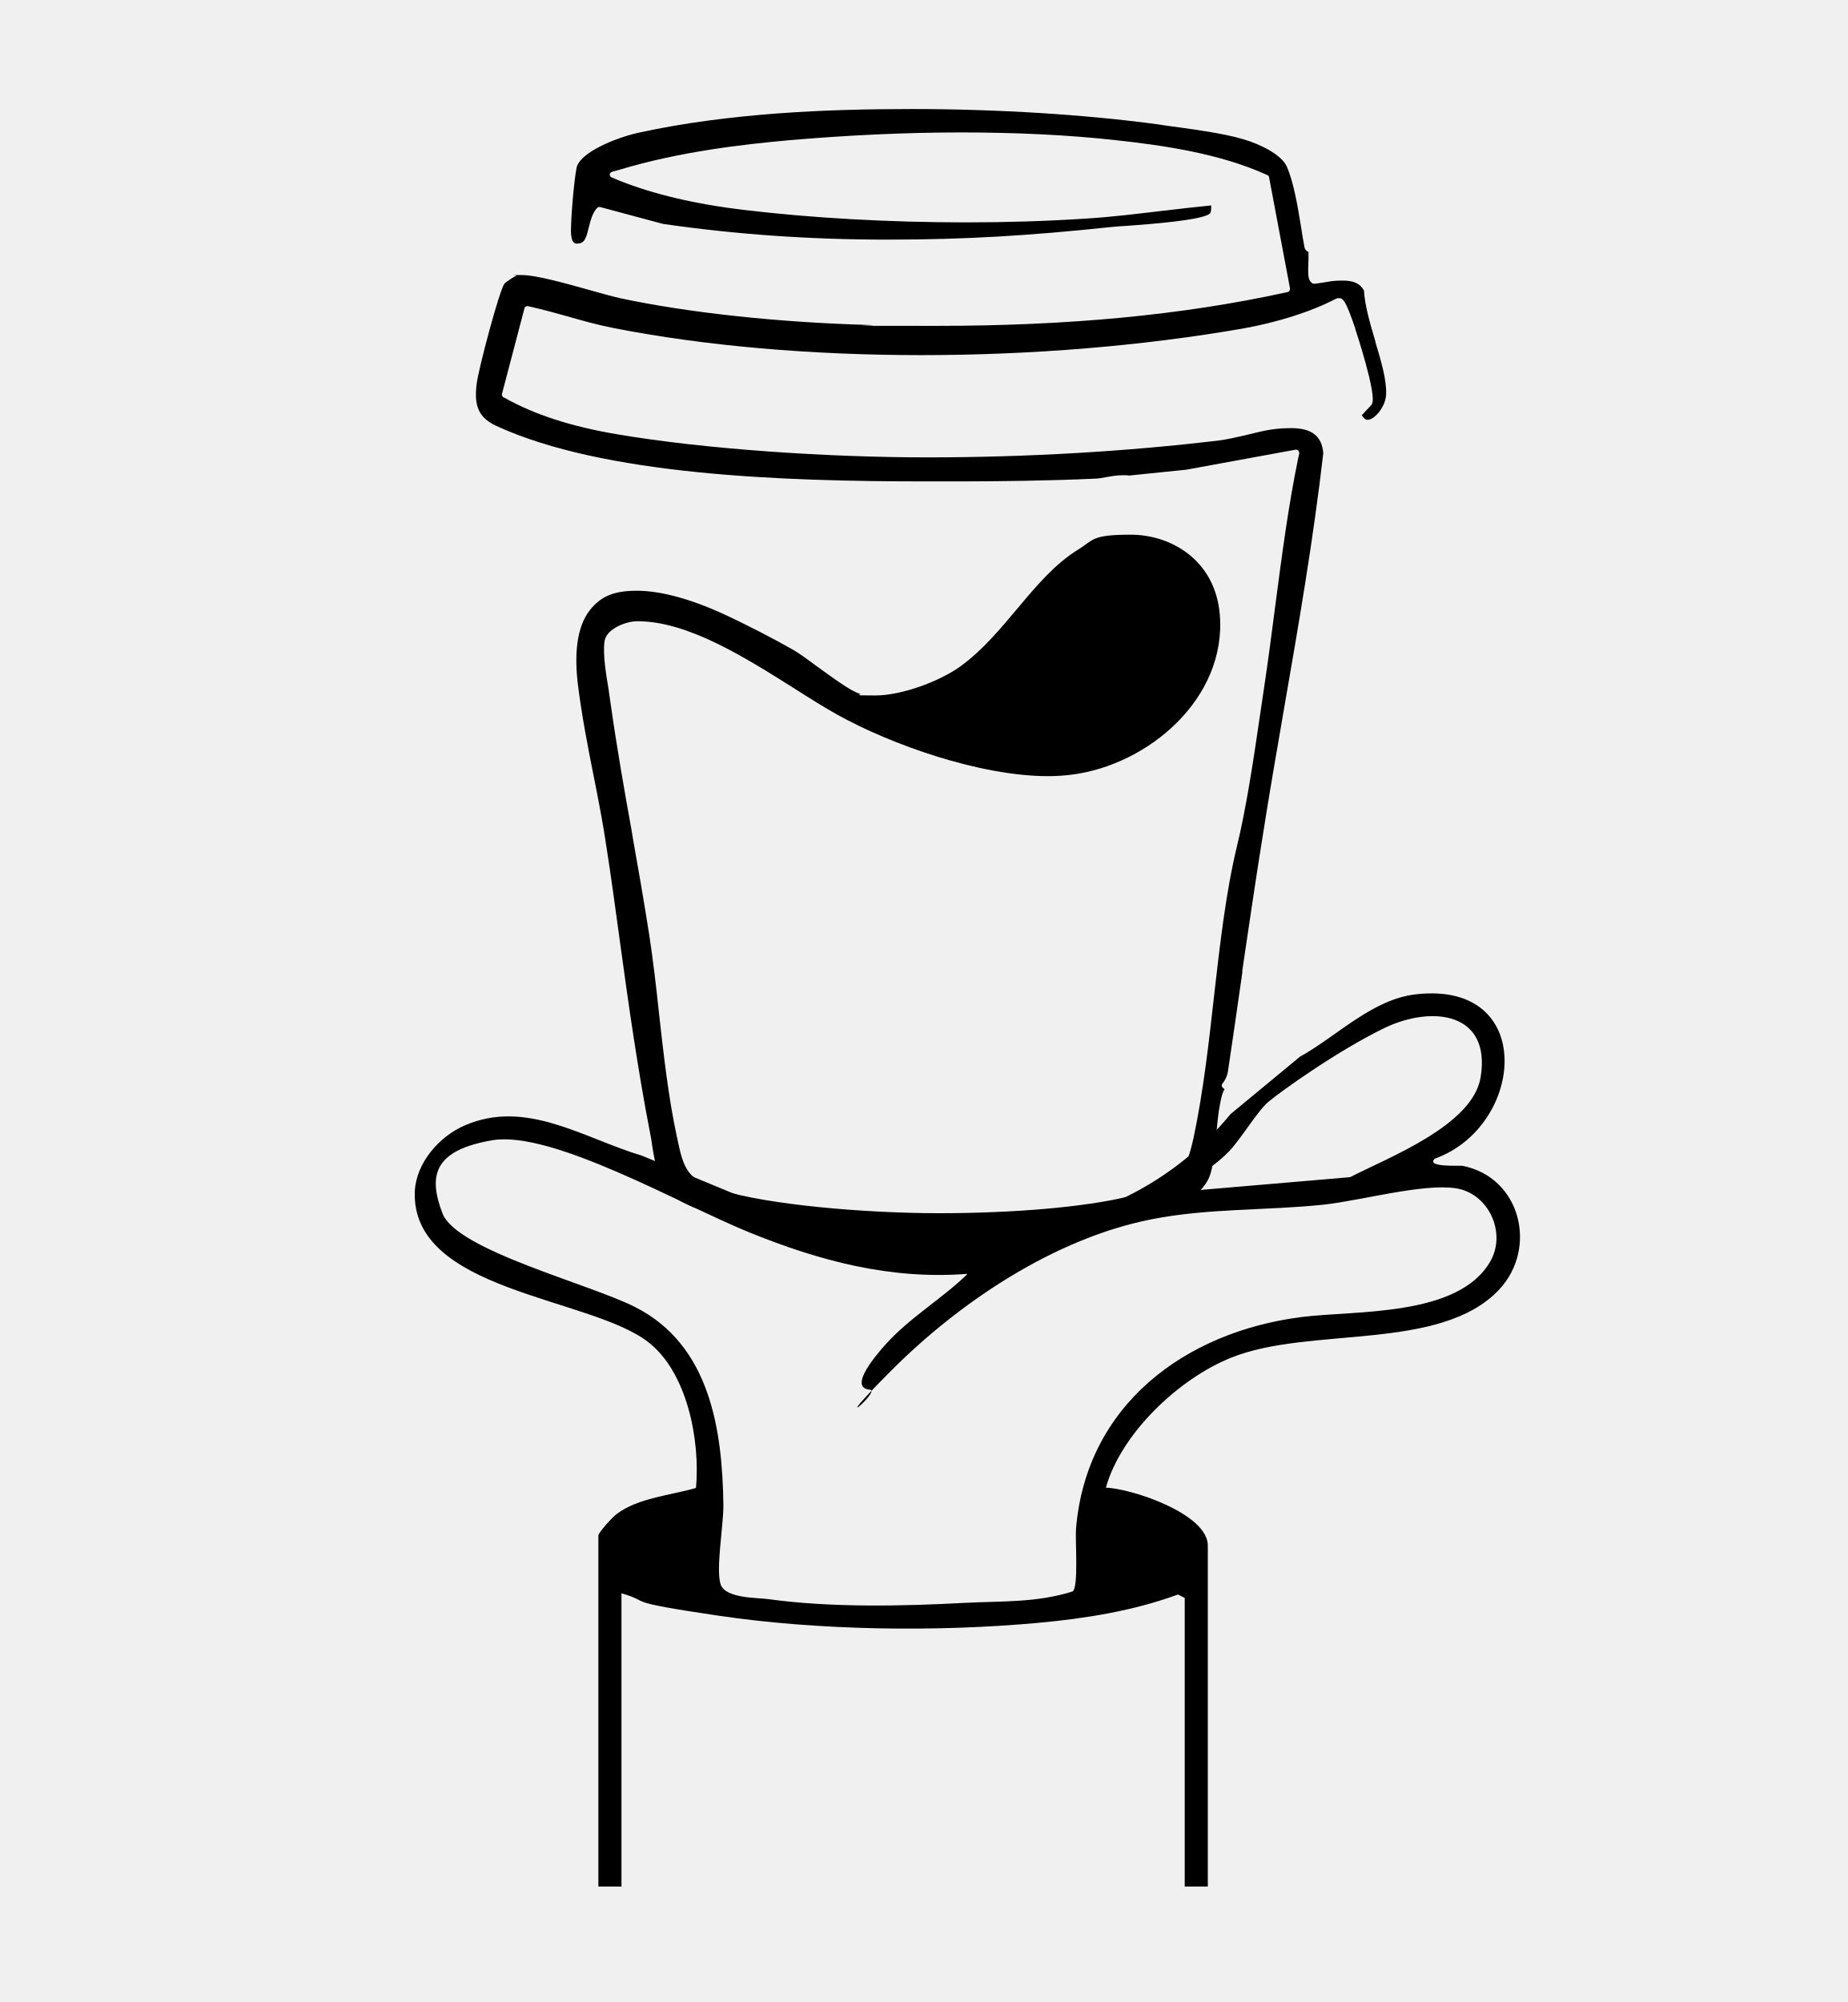
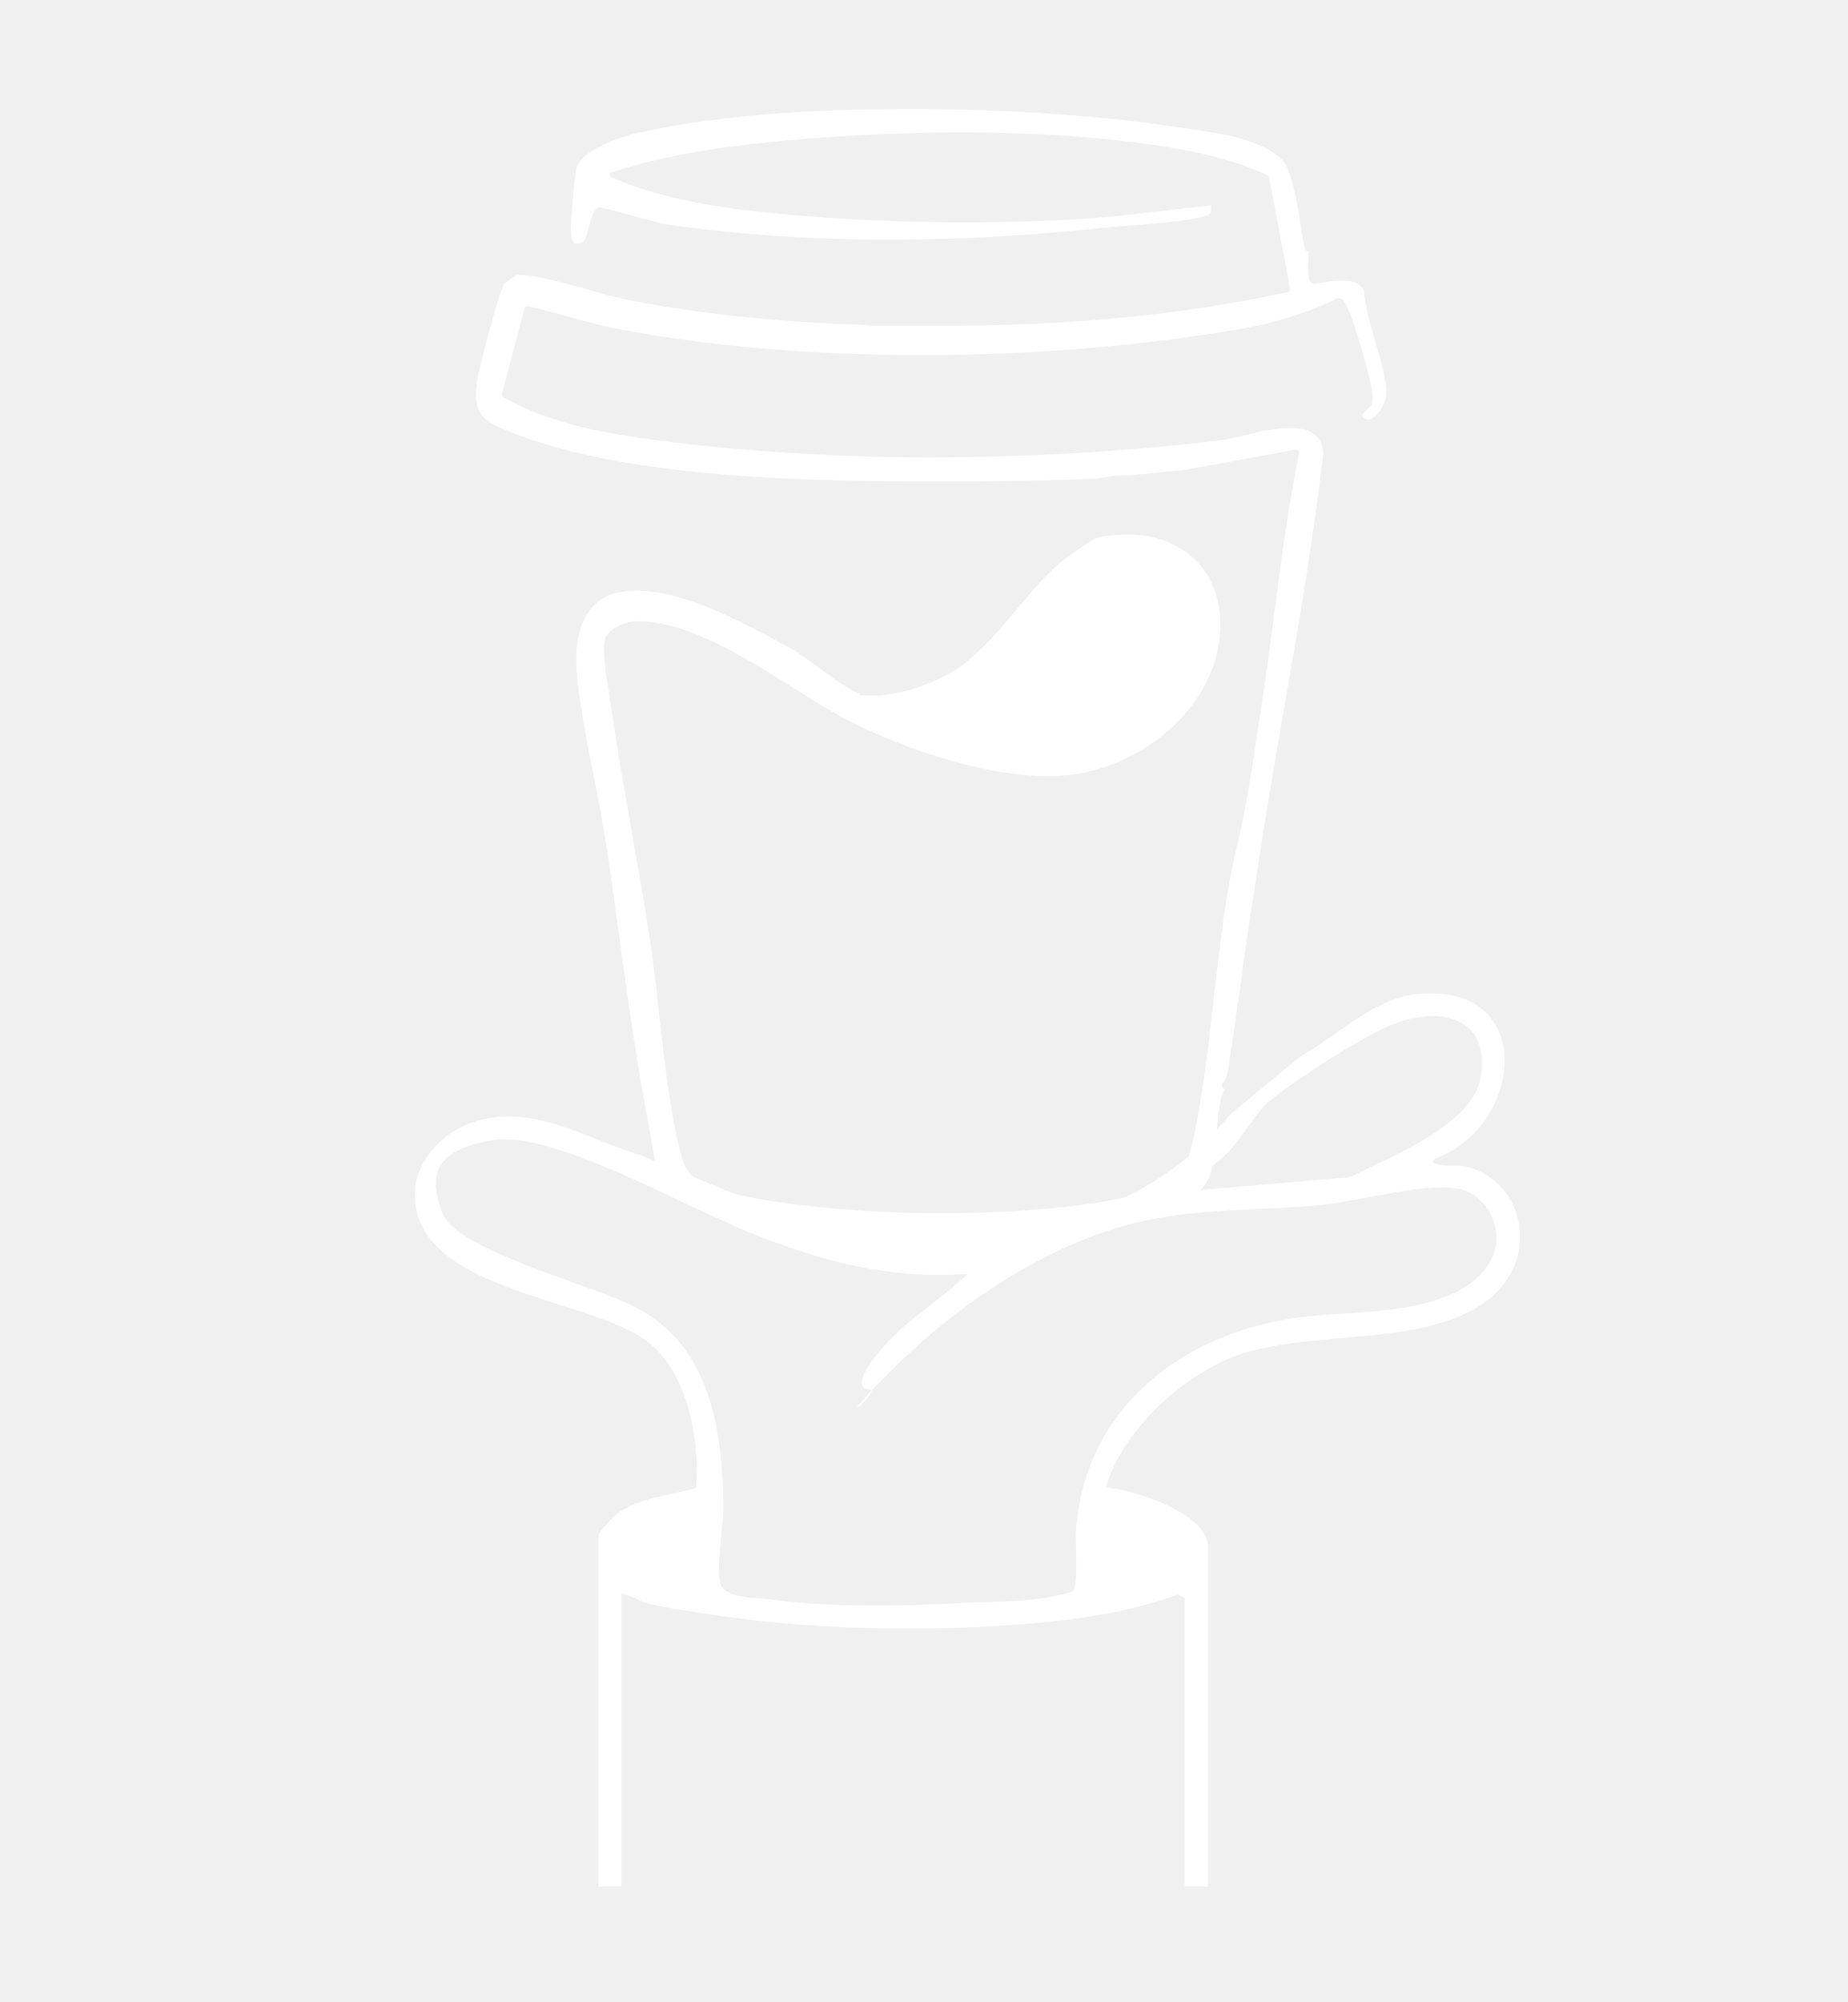
- <svg xmlns="http://www.w3.org/2000/svg" id="Layer_1" version="1.1" viewBox="0 0 600 650">
+ <svg xmlns="http://www.w3.org/2000/svg" id="Layer_1" version="1.1" viewBox="0 0 600 650" style="fill: #ffffff;">
  <path d="M239.6,388.1c44.4,18.2,118.4,24.2,160-26.4l22.5-18.6c12.1-6.7,23.6-18.8,37.9-20.3,39.1-4.3,35.1,42.9,5.9,53.4-3,2.8,7.6,2.2,8.9,2.3,18.9,3.6,24.7,26.6,12,40.2-19.1,20.3-61.5,11.8-87,22.1-16.8,6.7-35.7,24.4-40.7,42.2,8.4.3,33.1,8.5,33.1,18.8v110.7h-7.5v-93.7l-2.2-1.1c-14.4,5.3-30.1,7.8-45.4,9.2-32.9,3-71,2.5-103.6-2.3-32.6-4.8-21.3-4.3-31.7-7.3v95.2h-7.5v-113.9c0-1.1,4.7-6.1,5.9-7,7-5.3,17.6-6.1,25.8-8.5,1.4-15.4-2.8-37.7-15.7-47.5-19.1-14.6-77-16.3-75.6-48.9.5-9.2,7.9-17.7,16.2-21.3,20-8.7,38.7,4.2,57.5,9.8l31.2,12.9h0ZM385.7,386.7l52.7-4.5c12.4-6.4,39.9-16.8,42.4-32.5,3.4-21.1-15.8-23.3-31.1-16-15.2,7.3-34.3,21-37.9,24.1s-8.7,11.8-12.7,16-8.2,6.4-11.6,9.8-2.3.9-1.9,3h.2v.2ZM314,413.6c-24.9,1.9-47.8-4.2-70.5-13.4-22.7-9.2-64.1-33.2-83.6-30-19.4,3.3-20.8,11.8-16.2,23.8,4.7,12,47.7,22.8,62.6,30.4,24.2,12.3,28.3,39.6,28.6,64.5,0,6.4-2.5,20.8-.9,25.5s12.3,4.3,15.5,4.8c20.3,2.8,43.6,2.3,64,1.2,11.8-.6,23.1,0,34.8-3.7,2-1.4.8-16.5,1.1-20.3,3.3-40.2,35.4-64,73.3-68.8,17.6-2.2,50.8,0,61.2-18,5.4-9.3-.5-22.2-11.2-23.8-10.7-1.6-30.3,3.9-42.7,5.3-18.8,2-37.6,1.1-56.2,4.8-31.4,6.2-62.3,26.9-84.5,49.2s-3.1,6.4-6.8,6.1c-7.5-.6,2.8-12.1,4.8-14.4,7.9-8.9,18.3-14.9,26.7-23h0v-.2Z" />
  <path d="M446.6,110.8c-1.7-5.7-3.4-11.5-3.7-16.5-1.3-2.3-3.4-3.2-6.9-3.2s-4,.3-6.1.6c-.9.1-1.8.3-2.7.4h-.5c0,0,0,0-.1,0-.3,0-.5-.1-.7-.3l-.3-.3c-.9-1-.9-2.6-.7-7.4,0-.8,0-1.7,0-2.3-.5-.2-1.1-.6-1.3-1.5-.4-2.1-.8-4.4-1.1-6.5-1.1-6.8-2.4-14.5-4.6-19.6-1.7-4-8.7-7.4-14.2-9-6.6-2-17.6-3.4-25.6-4.5l-1.9-.3c-23.7-3.2-52.1-5-80.1-5s-59.5,1.3-88.8,7.7c-7.6,1.7-19.2,6.5-20.1,11.5-.9,4.8-1.8,16-1.8,20.5,0,1.6.3,3,.9,3.6.3.3.6.4,1,.4h.2c2.3-.1,2.8-1.6,3.7-5.3.5-2,1-4,2.2-5.7l.4-.5c.2-.2.5-.4.8-.4s.2,0,.2,0l20.5,5.5c23.6,3.4,47.5,5.1,72.9,5.1s46.3-1.3,72.7-4.1c1.2-.1,3.1-.3,5.4-.4,6.7-.5,24.4-1.8,26.6-4,.4-.4.4-1.5.4-2.6-5.1.5-10.3,1.1-15.3,1.7h-.1c-8.4,1-17.2,2.1-25.8,2.6-12.2.8-25.2,1.2-38.5,1.2-25,0-49.8-1.4-71.6-4-16.3-1.9-30-5.2-41-9.6l-2.4-1c-.4-.2-.6-.5-.6-.9s.3-.8.7-.9l2.5-.7c19.6-5.9,39.9-8.2,55.3-9.6,18.8-1.6,37.4-2.5,55.5-2.5s34.8.8,50.2,2.5c15.8,1.7,34,4.4,49,11.2l.4.2c.3.1.5.4.5.7l6.8,36.1c0,.5-.2,1-.7,1.1l-.9.2c-33.4,7.3-70.4,10.8-113.1,10.8s-14.6-.1-22.2-.3c-28.9-.8-58.3-3.9-80.7-8.7-2.2-.5-5.5-1.4-9.4-2.5-7.9-2.2-17.6-5-22.6-5s-1.4,0-1.6.2c-.6.2-3.5,2.1-3.9,2.6-1.7,2.3-8.4,27.6-9,32.4-1,7.5.8,11.2,6.4,13.8,34.8,16,92.8,18,139.4,18s7.2,0,10.6,0c12,0,29.7-.2,44.4-.9,1.2,0,2.4-.3,3.7-.5,1.7-.3,3.4-.6,5.2-.6s1.4,0,2.1.1l18.6-1.9,35.5-6.5c0,0,.1,0,.2,0,.3,0,.5.1.7.3.2.2.3.6.3.9l-.3,1.3c-3.3,15.9-5.4,32.3-7.5,48.2-1.1,8.7-2.3,17.6-3.6,26.4-.5,3.3-1,6.7-1.5,10.1-2,13.8-4.4,29.5-7.3,41.4-3.7,15.3-5.6,32.4-7.5,49-1.7,15.3-3.5,31-6.6,45.7-3.3,15-6.9,15.9-19,18.7-.8.2-1.7.4-2.7.6-13.8,3.3-36.6,5.3-61,5.3s-55.9-2.8-70.7-7.5c-11.1-3.5-12.1-6.3-14.4-17.3-2.8-13-4.3-26.7-5.8-40-.9-8.5-1.9-17.2-3.2-25.7-1.7-10.8-3.6-21.8-5.5-32.4v-.2c-2.5-13.8-5-28.1-7-42.2-.2-1.2-.4-2.6-.6-4.1v-.2c-.9-5.3-2-11.9-1.4-16.1.6-4.2,7.3-6.5,10.5-6.5h.2c16.3,0,34.7,11.6,50.9,21.8,5,3.2,9.8,6.2,14.1,8.6,17.3,9.6,46.1,19.9,68.4,19.9,2.7,0,5.3-.2,7.7-.5,24.9-3.2,50.2-24.8,48-51.9-1.5-17.9-16-26-28.9-26s-12,1.7-17.2,4.9c-7.3,4.5-13.2,11.4-19.4,18.8-5.7,6.8-11.5,13.8-18.8,19.1-6.2,4.5-18.6,9.4-27.6,9.4s-3.6-.2-5.1-.6c-2.8-.8-8.2-4.8-13.9-8.9-3.1-2.3-6-4.4-7.8-5.4-6.1-3.5-15.6-8.4-22.6-11.6-10.7-4.9-20.4-7.5-28-7.5s-11.4,1.9-14.6,5.5c-4.4,4.9-5.9,13.2-4.6,24.5,1.2,9.9,3.2,20.3,5.2,30.3,1.5,7.5,3,15.2,4.1,22.7,1.6,10.2,3,20.7,4.4,30.9,2.8,20.5,5.8,41.6,9.8,62.2.2,1,.4,2.1.6,3.4v.2c.9,5.6,2.2,13.2,5.5,15.9,16.5,13.9,77.1,14.3,84,14.3h.1c27.4,0,50.4-2.2,68.2-6.6h.3c8.8-2.2,20.9-5.2,23.4-14.5,1-3.6,1.4-8.2,1.8-12.7.3-3.3.6-6.7,1.2-9.6.3-1.7.7-3.4,1.4-4.7l-.5-.4c-.4-.3-.5-.9-.2-1.3l.5-.7c.7-1,1.1-2.1,1.3-3.1,1.6-10.8,3.2-21.7,4.7-32.3v-.7c2.1-14.1,4.2-28.6,6.5-42.9,2.2-14.1,4.7-28.5,7.1-42.4,4.7-27,9.5-54.9,12.7-82.7-.5-5.6-3.8-8.1-10.5-8.1s-10.3,1.3-15.2,2.4c-3,.7-5.8,1.3-8.1,1.6-30,3.6-62.7,5.5-94.7,5.5s-72-2.6-100.8-7.5c-14.9-2.5-26.8-6.4-36.3-11.7l-.6-.3c-.4-.2-.6-.7-.5-1.1l7.3-27.8c.1-.4.5-.7.9-.7s.1,0,.2,0l.9.2c4,.9,8,2,11.9,3.1,4.9,1.4,9.9,2.8,15,3.8,29.5,5.8,64.1,8.8,100,8.8s71.9-3,104.2-8.6c11.3-2,22.4-5.5,30.4-9.7h.2c.1-.2.3-.2.4-.2s.3,0,.3,0c1.4,0,2.2.5,5.4,9.9v.2c.1.2,7.1,21.4,5.4,24.2h0c0,.2,0,.2-.1.3l-3.2,3.4c.6,1,1.2,1.5,1.9,1.5,2.3,0,5.9-4.4,6-8.3.2-4.7-1.7-11-3.5-17Z" />
</svg>
